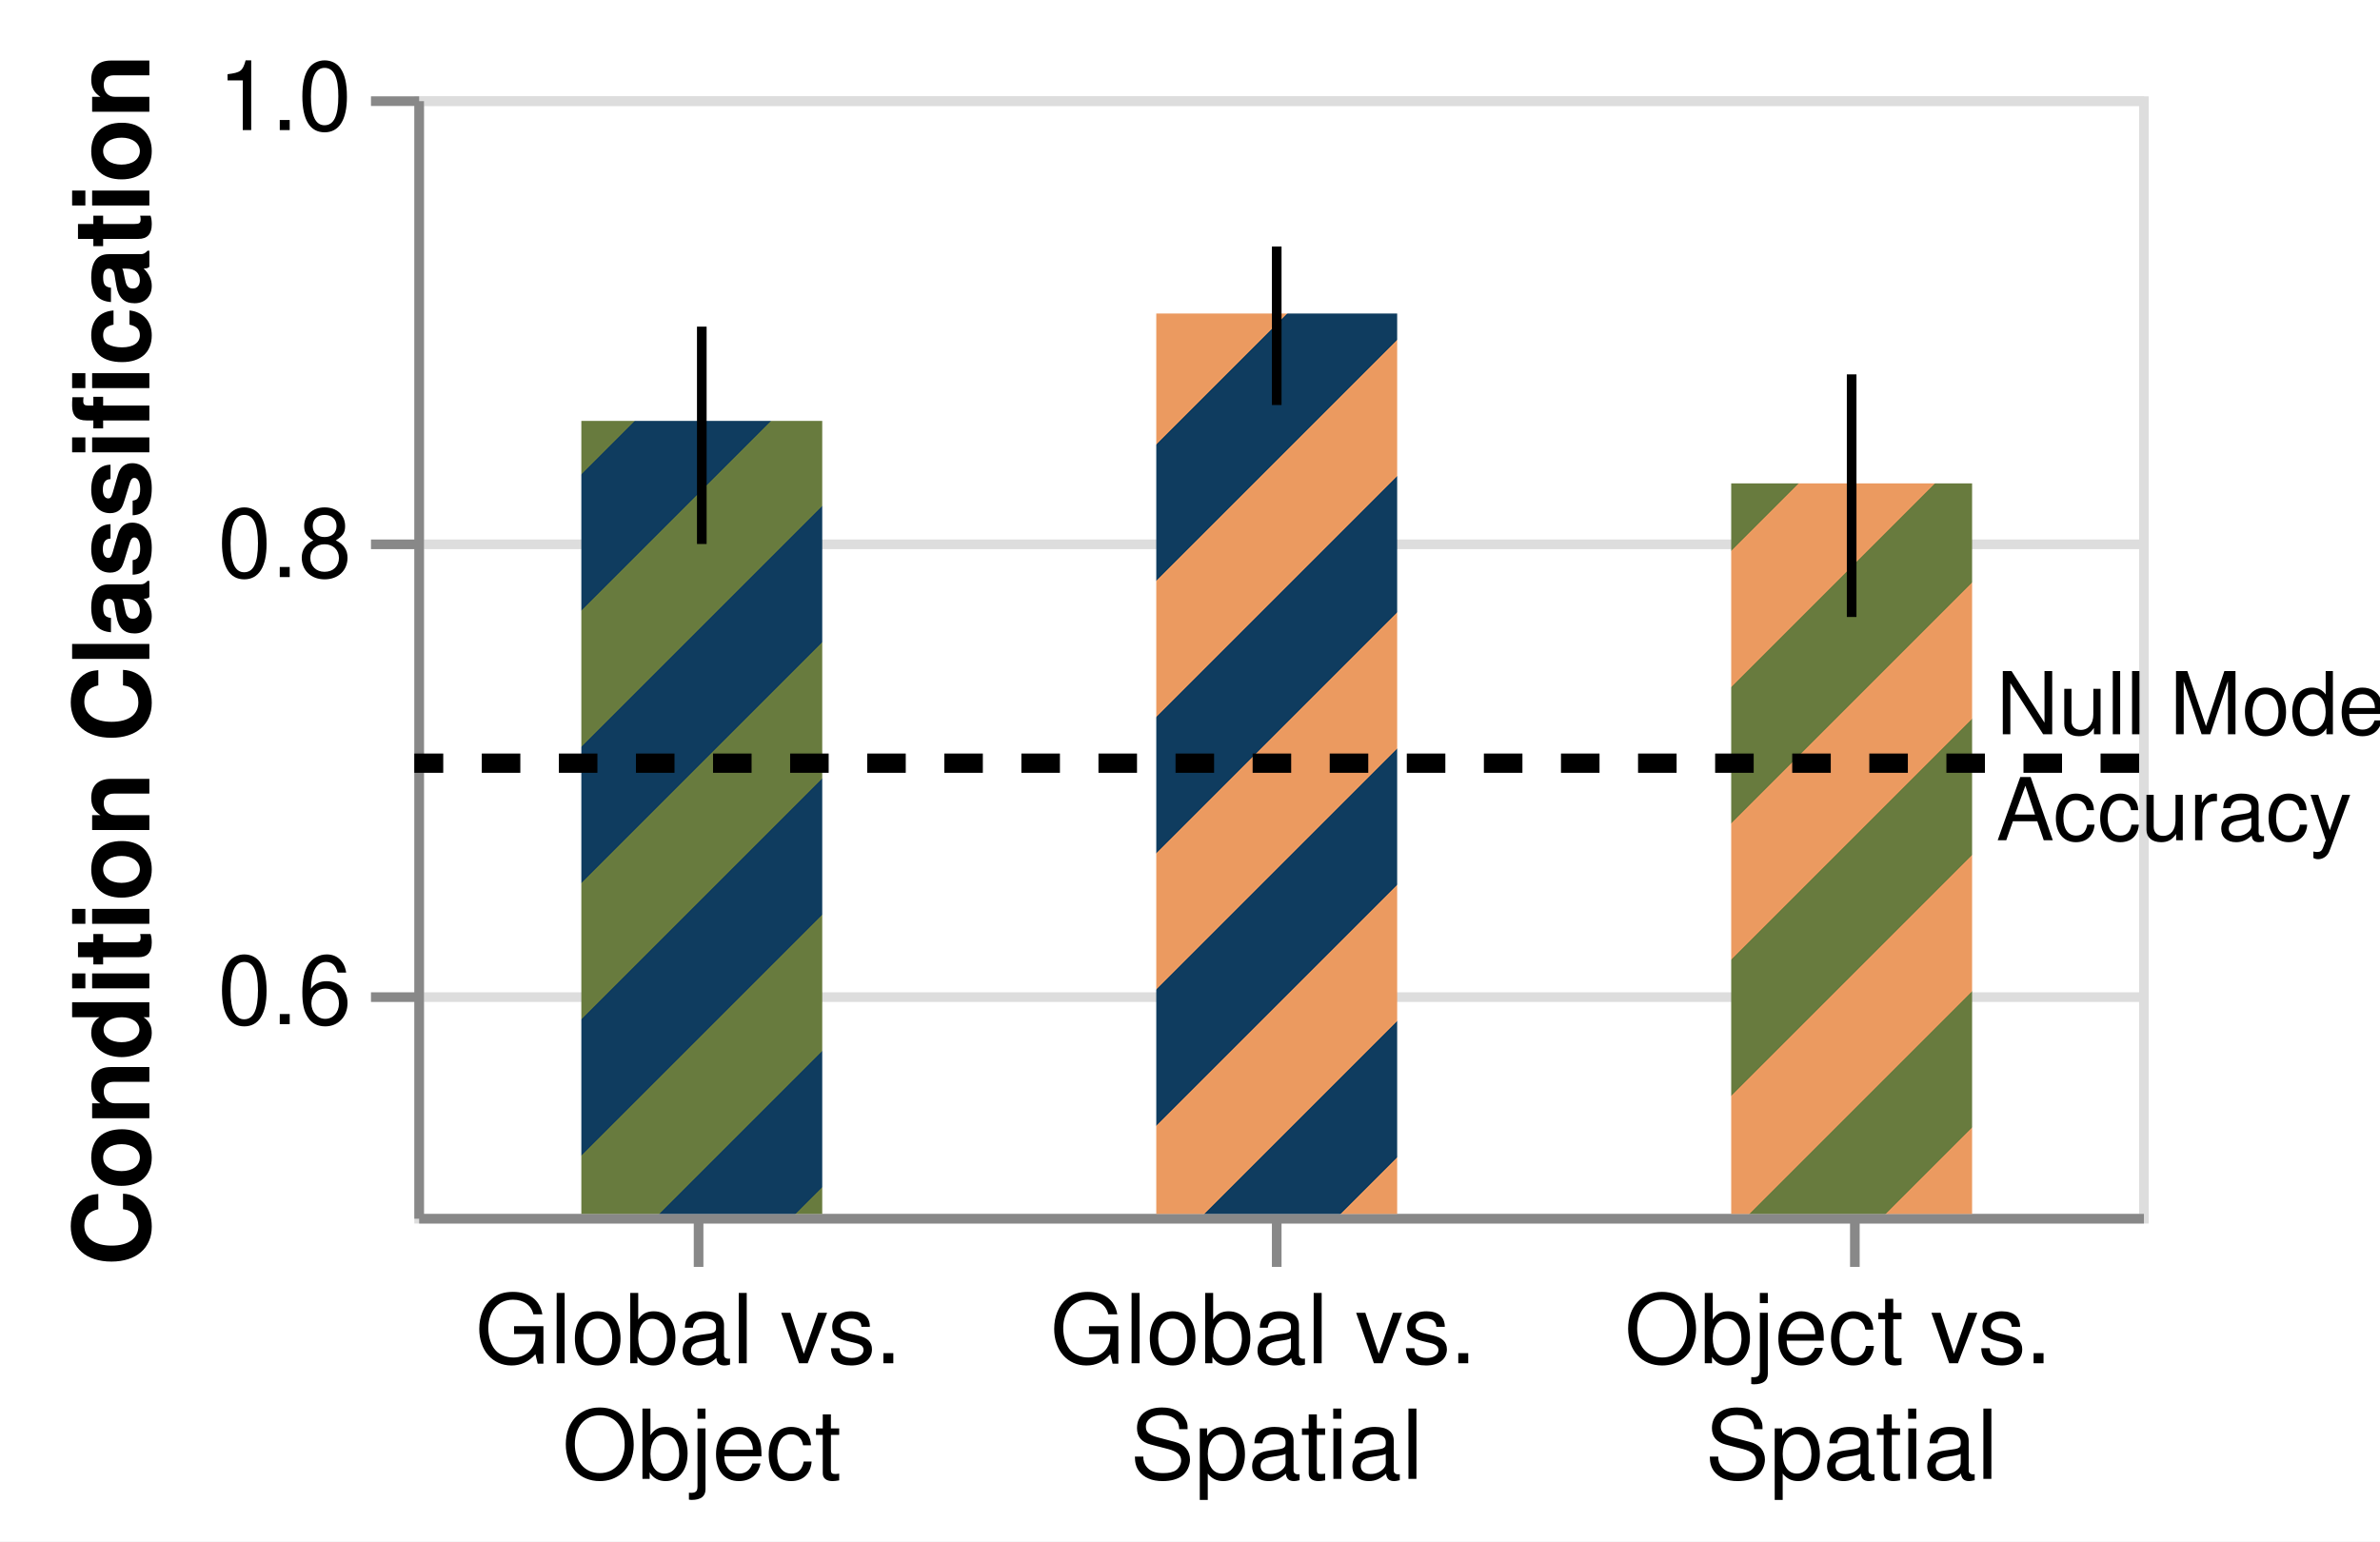
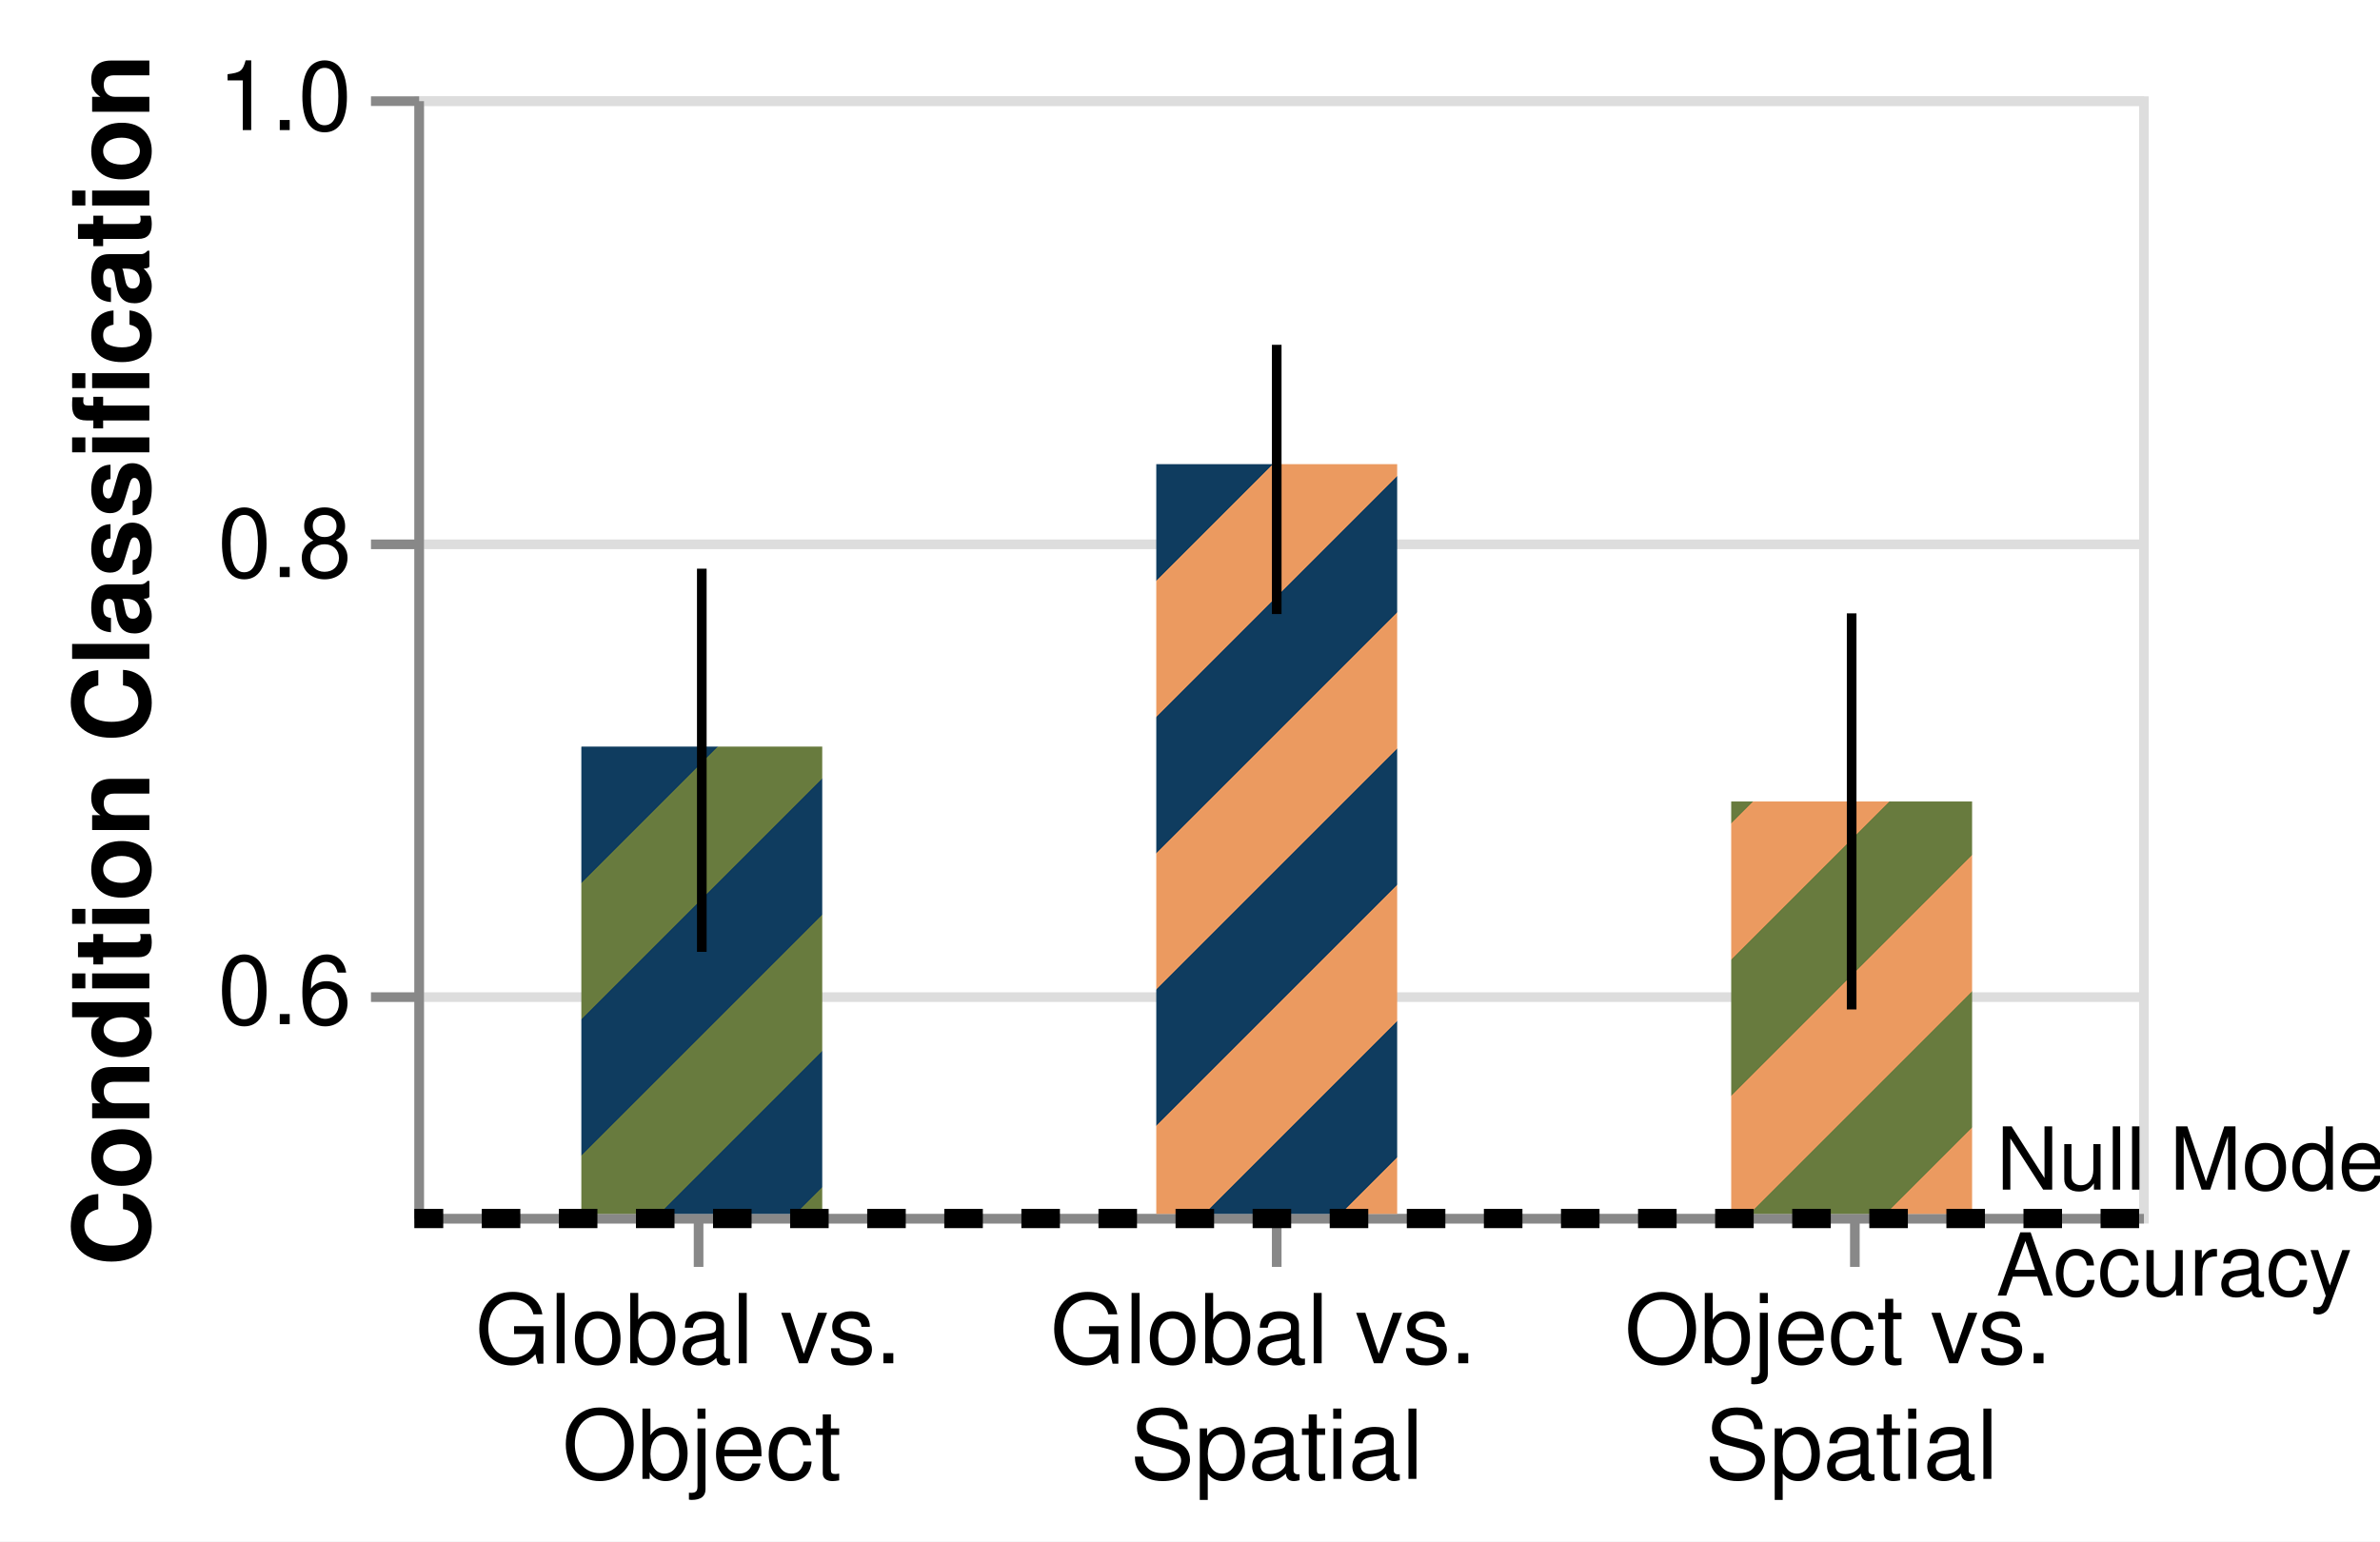
<svg xmlns="http://www.w3.org/2000/svg" class="marks" width="247" height="160" viewBox="0 0 247 160" version="1.1">
  <defs>
    <pattern id="mix1_2" x="0" y="0" width="20" height="20" patternUnits="userSpaceOnUse" patternTransform="rotate(45)">
      <rect x="0" y="0" width="10" height="20" style="stroke:none;         fill:#0F3C5F;" />
      <rect x="10" y="0" width="10" height="20" style="stroke:none;         fill:#687B3E;" />
    </pattern>
    <pattern id="mix1_3" x="0" y="0" width="20" height="20" patternUnits="userSpaceOnUse" patternTransform="rotate(45)">
      <rect x="0" y="0" width="10" height="20" style="stroke:none;         fill:#0F3C5F;" />
      <rect x="10" y="0" width="10" height="20" style="stroke:none;         fill:#EB9A60;" />
    </pattern>
    <pattern id="mix2_3" x="0" y="0" width="20" height="20" patternUnits="userSpaceOnUse" patternTransform="rotate(45)">
      <rect x="0" y="0" width="10" height="20" style="stroke:none;         fill:#687B3E;" />
      <rect x="10" y="0" width="10" height="20" style="stroke:none;         fill:#EB9A60;" />
    </pattern>
  </defs>
  <rect width="247" height="160" fill="white" />
  <g fill="none" stroke-miterlimit="10" transform="translate(43,10)">
    <g class="mark-group role-frame root" role="graphics-object" aria-roledescription="group mark container">
      <g transform="translate(0,0)">
        <path class="background" aria-hidden="true" d="M0.5,0.5h179v116h-179Z" stroke="#ddd" />
        <g>
          <g class="mark-group role-axis" aria-hidden="true">
            <g transform="translate(0.5,0.5)">
              <path class="background" aria-hidden="true" d="M0,0h0v0h0Z" pointer-events="none" />
              <g>
                <g class="mark-rule role-axis-grid" pointer-events="none">
                  <line transform="translate(0,93)" x2="179" y2="0" stroke="#ddd" stroke-width="1" opacity="1" />
                  <line transform="translate(0,46)" x2="179" y2="0" stroke="#ddd" stroke-width="1" opacity="1" />
                  <line transform="translate(0,0)" x2="179" y2="0" stroke="#ddd" stroke-width="1" opacity="1" />
                </g>
              </g>
              <path class="foreground" aria-hidden="true" d="" pointer-events="none" display="none" />
            </g>
          </g>
          <g class="mark-group role-axis" role="graphics-symbol" aria-roledescription="axis" aria-label="X-axis for a discrete scale with 3 values: Global vs.  Object, Global vs.  Spatial, Object vs.  Spatial">
            <g transform="translate(0.5,116.5)">
              <path class="background" aria-hidden="true" d="M0,0h0v0h0Z" pointer-events="none" />
              <g>
                <g class="mark-rule role-axis-tick" pointer-events="none">
                  <line transform="translate(29,0)" x2="0" y2="5" stroke="#888" stroke-width="1" opacity="1" />
                  <line transform="translate(89,0)" x2="0" y2="5" stroke="#888" stroke-width="1" opacity="1" />
                  <line transform="translate(149,0)" x2="0" y2="5" stroke="#888" stroke-width="1" opacity="1" />
                </g>
                <g class="mark-text role-axis-label" pointer-events="none">
                  <text text-anchor="middle" transform="translate(29.33333,15)" font-family="Helvetica" font-size="10px" fill="#000" opacity="1">
                    <tspan>Global vs.</tspan>
                    <tspan x="0" dy="12">Object</tspan>
                  </text>
                  <text text-anchor="middle" transform="translate(89,15)" font-family="Helvetica" font-size="10px" fill="#000" opacity="1">
                    <tspan>Global vs.</tspan>
                    <tspan x="0" dy="12">Spatial</tspan>
                  </text>
                  <text text-anchor="middle" transform="translate(148.6667,15)" font-family="Helvetica" font-size="10px" fill="#000" opacity="1">
                    <tspan>Object vs.</tspan>
                    <tspan x="0" dy="12">Spatial</tspan>
                  </text>
                </g>
                <g class="mark-rule role-axis-domain" pointer-events="none">
                  <line transform="translate(0,0)" x2="179" y2="0" stroke="#888" stroke-width="1" opacity="1" />
                </g>
              </g>
              <path class="foreground" aria-hidden="true" d="" pointer-events="none" display="none" />
            </g>
          </g>
          <g class="mark-group role-axis" role="graphics-symbol" aria-roledescription="axis" aria-label="Y-axis titled 'Condition Classification' for a linear scale with values from 0.5 to 1.0">
            <g transform="translate(0.5,0.5)">
              <path class="background" aria-hidden="true" d="M0,0h0v0h0Z" pointer-events="none" />
              <g>
                <g class="mark-rule role-axis-tick" pointer-events="none">
                  <line transform="translate(0,93)" x2="-5" y2="0" stroke="#888" stroke-width="1" opacity="1" />
                  <line transform="translate(0,46)" x2="-5" y2="0" stroke="#888" stroke-width="1" opacity="1" />
                  <line transform="translate(0,0)" x2="-5" y2="0" stroke="#888" stroke-width="1" opacity="1" />
                </g>
                <g class="mark-text role-axis-label" pointer-events="none">
                  <text text-anchor="end" transform="translate(-7,95.8)" font-family="Helvetica" font-size="10px" fill="#000" opacity="1">0.6</text>
                  <text text-anchor="end" transform="translate(-7,49.4)" font-family="Helvetica" font-size="10px" fill="#000" opacity="1">0.8</text>
                  <text text-anchor="end" transform="translate(-7,3)" font-family="Helvetica" font-size="10px" fill="#000" opacity="1">1.0</text>
                </g>
                <g class="mark-rule role-axis-domain" pointer-events="none">
                  <line transform="translate(0,116)" x2="0" y2="-116" stroke="#888" stroke-width="1" opacity="1" />
                </g>
                <g class="mark-text role-axis-title" pointer-events="none">
                  <text text-anchor="middle" transform="translate(-26,58) rotate(-90) translate(0,-2)" font-family="Helvetica" font-size="11px" font-weight="bold" fill="#000" opacity="1">Condition Classification</text>
                </g>
              </g>
              <path class="foreground" aria-hidden="true" d="" pointer-events="none" display="none" />
            </g>
          </g>
          <g class="mark-rect role-mark layer_0_layer_0_marks" role="graphics-object" aria-roledescription="rect mark container">
-             <path aria-label=": Global vs.  Object; compname: Global vs.  Object; Condition Classification: 0.854793779541" role="graphics-symbol" aria-roledescription="bar" d="M17.333,33.688h25v82.312h-25Z" fill="url(#mix1_2)" />
-             <path aria-label=": Global vs.  Spatial; compname: Global vs.  Spatial; Condition Classification: 0.902835756139" role="graphics-symbol" aria-roledescription="bar" d="M77,22.542h25v93.458h-25Z" fill="url(#mix1_3)" />
-             <path aria-label=": Object vs.  Spatial; compname: Object vs.  Spatial; Condition Classification: 0.826835728084" role="graphics-symbol" aria-roledescription="bar" d="M136.667,40.174h25v75.826h-25Z" fill="url(#mix2_3)" />
+             <path aria-label=": Global vs.  Object; compname: Global vs.  Object; Condition Classification: 0.709078134831" role="graphics-symbol" aria-roledescription="bar" d="M17.333,67.494h25v48.506h-25Z" fill="url(#mix1_2)" />
+             <path aria-label=": Global vs.  Spatial; compname: Global vs.  Spatial; Condition Classification: 0.835440898694" role="graphics-symbol" aria-roledescription="bar" d="M77,38.178h25v77.822h-25Z" fill="url(#mix1_3)" />
+             <path aria-label=": Object vs.  Spatial; compname: Object vs.  Spatial; Condition Classification: 0.68451654548" role="graphics-symbol" aria-roledescription="bar" d="M136.667,73.192h25v42.808h-25Z" fill="url(#mix2_3)" />
          </g>
          <g class="mark-rule role-mark layer_0_layer_1_marks" role="graphics-object" aria-roledescription="rule mark container">
-             <line aria-label=": Global vs.  Object; upper: 0.896964319685; Condition Classification: 0.799719767788" role="graphics-symbol" aria-roledescription="rule mark" transform="translate(29.83333,46.46501)" x2="0" y2="-22.561" stroke="black" />
-             <line aria-label=": Global vs.  Spatial; upper: 0.932815477721; Condition Classification: 0.861898464952" role="graphics-symbol" aria-roledescription="rule mark" transform="translate(89.5,32.03956)" x2="0" y2="-16.453" stroke="black" />
-             <line aria-label=": Object vs.  Spatial; upper: 0.875610089976; Condition Classification: 0.767063068568" role="graphics-symbol" aria-roledescription="rule mark" transform="translate(149.1667,54.04137)" x2="0" y2="-25.183" stroke="black" />
+             <line aria-label=": Global vs.  Object; upper: 0.788671725421; Condition Classification: 0.617245230881" role="graphics-symbol" aria-roledescription="rule mark" transform="translate(29.83333,88.79911)" x2="0" y2="-39.771" stroke="black" />
+             <line aria-label=": Global vs.  Spatial; upper: 0.888833598458; Condition Classification: 0.768381569101" role="graphics-symbol" aria-roledescription="rule mark" transform="translate(89.5,53.73548)" x2="0" y2="-27.945" stroke="black" />
+             <line aria-label=": Object vs.  Spatial; upper: 0.768687234702; Condition Classification: 0.591480609562" role="graphics-symbol" aria-roledescription="rule mark" transform="translate(149.1667,94.7765)" x2="0" y2="-41.112" stroke="black" />
          </g>
          <g class="mark-rule role-mark layer_1_layer_0_marks" role="graphics-symbol" aria-roledescription="rule mark container">
-             <line transform="translate(179,69.21555)" x2="-179" y2="0" stroke="black" stroke-width="2" stroke-dasharray="4,4" />
+             <line transform="translate(179,116.4777)" x2="-179" y2="0" stroke="black" stroke-width="2" stroke-dasharray="4,4" />
          </g>
          <g class="mark-text role-mark layer_1_layer_1_marks" role="graphics-object" aria-roledescription="text mark container">
-             <text text-anchor="start" transform="translate(164.1667,66.21555)" font-family="Helvetica" font-size="9px" fill="black">
+             <text text-anchor="start" transform="translate(164.1667,113.4777)" font-family="Helvetica" font-size="9px" fill="black">
              <tspan>Null Model</tspan>
              <tspan x="0" dy="11">Accuracy</tspan>
            </text>
          </g>
        </g>
        <path class="foreground" aria-hidden="true" d="" display="none" />
      </g>
    </g>
  </g>
</svg>
